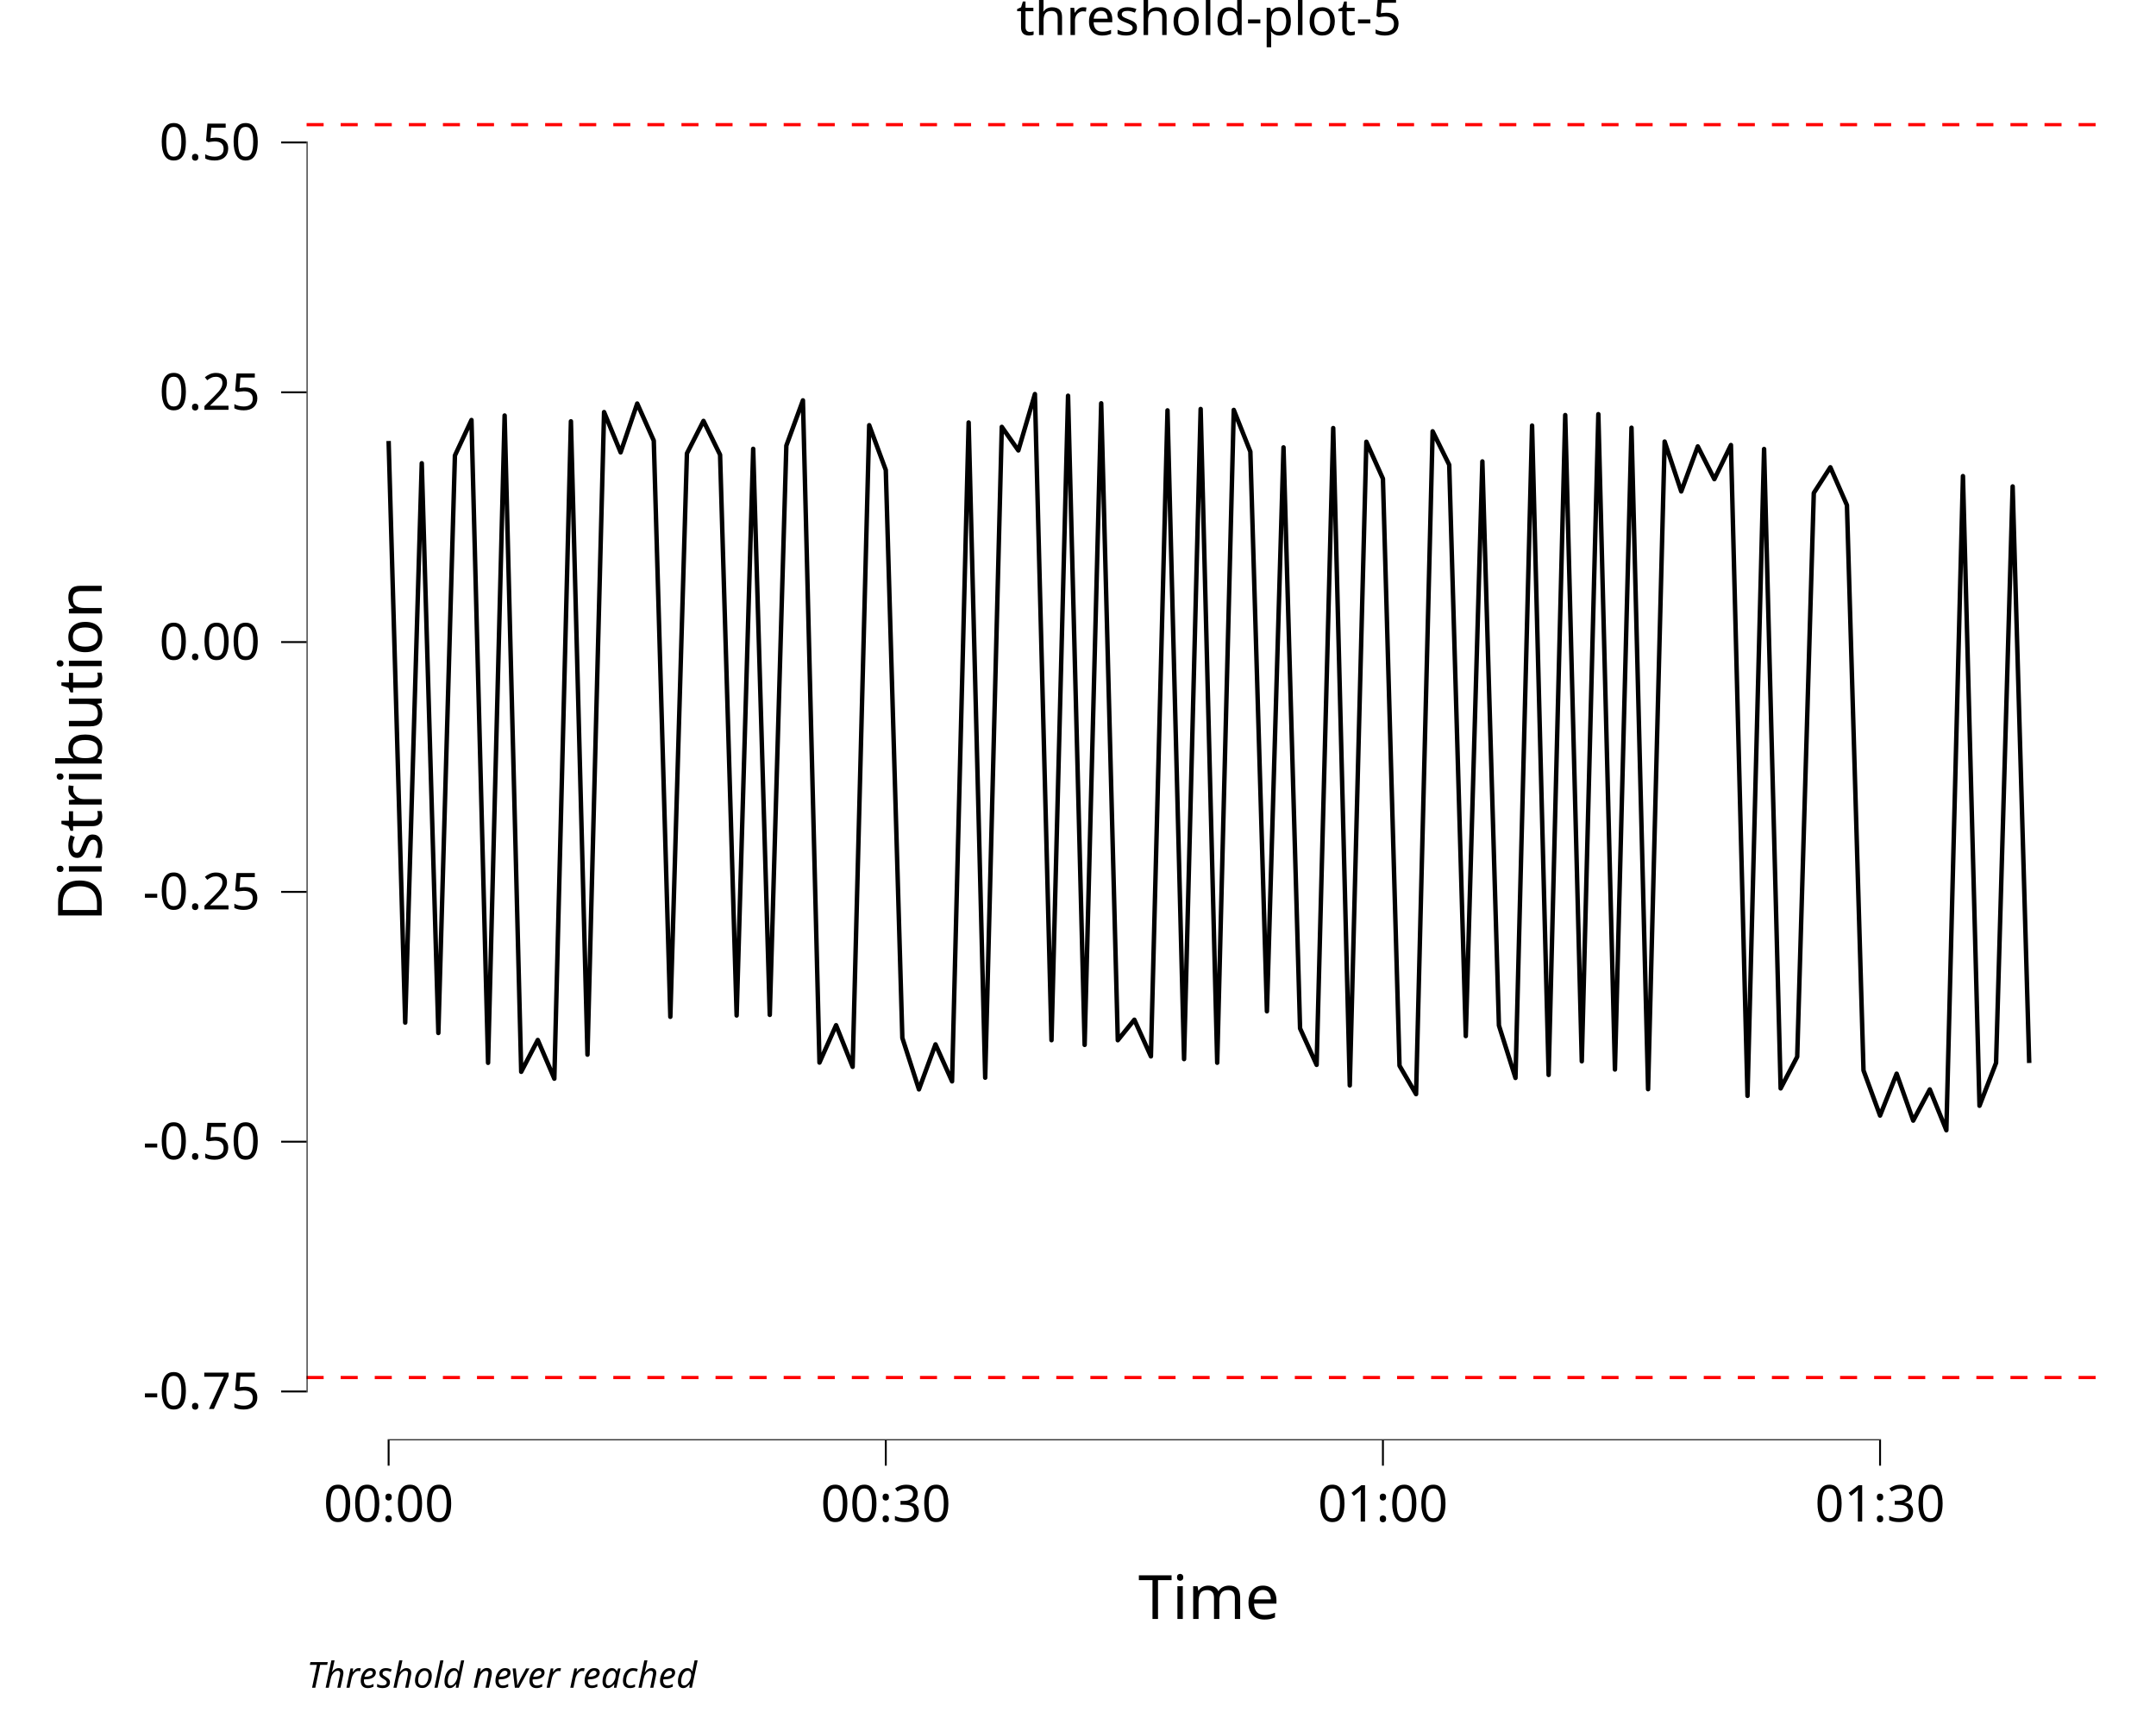
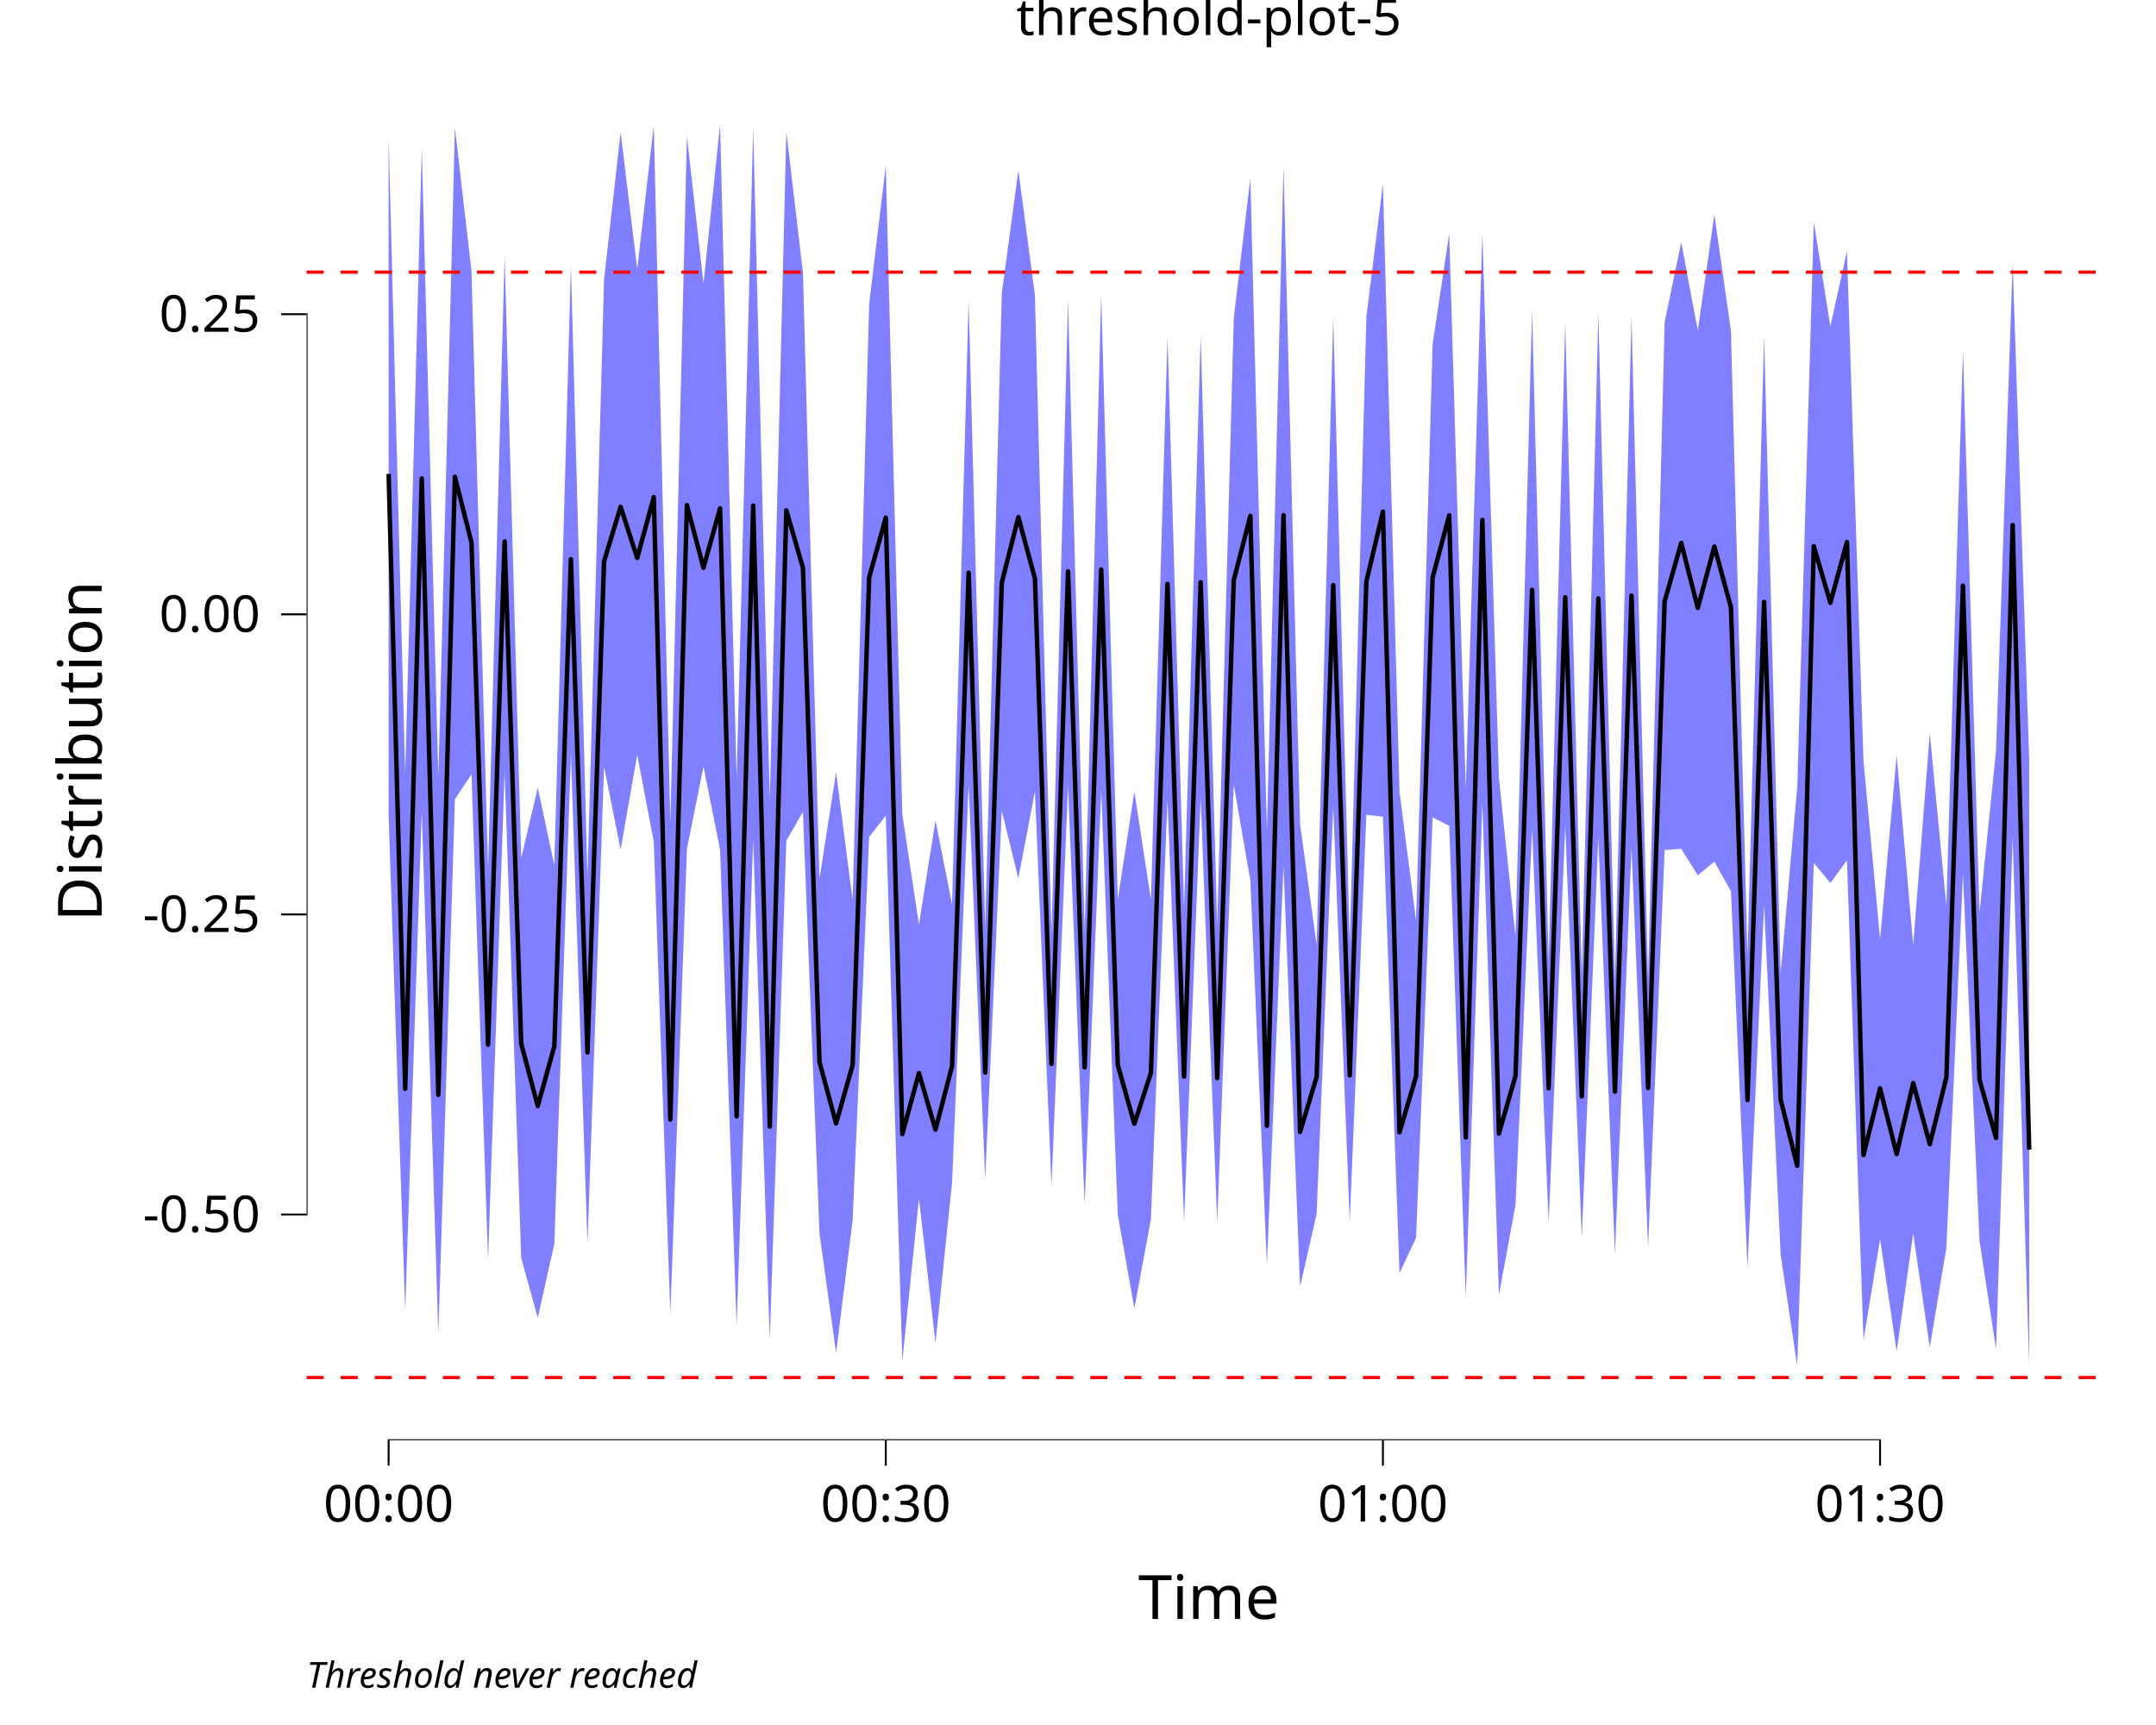
<svg xmlns="http://www.w3.org/2000/svg" class="svglite" data-engine-version="2.0" width="720.00pt" height="576.00pt" viewBox="0 0 720.00 576.00">
  <defs>
    <style type="text/css">
    .svglite line, .svglite polyline, .svglite polygon, .svglite path, .svglite rect, .svglite circle {
      fill: none;
      stroke: #000000;
      stroke-linecap: round;
      stroke-linejoin: round;
      stroke-miterlimit: 10.00;
    }
  </style>
  </defs>
  <rect width="100%" height="100%" style="stroke: none; fill: #FFFFFF;" />
  <defs>
    <clipPath id="cpMC4wMHw3MjAuMDB8MC4wMHw1NzYuMDA=">
      <rect x="0.00" y="0.00" width="720.00" height="576.00" />
    </clipPath>
  </defs>
  <g clip-path="url(#cpMC4wMHw3MjAuMDB8MC4wMHw1NzYuMDA=)">
    <rect x="0.00" y="0.00" width="720.00" height="576.00" style="stroke-width: 10.67; stroke: none;" />
  </g>
  <defs>
    <clipPath id="cpMTAyLjM5fDcwNS4wNnwyMC43MXw0ODAuOTA=">
      <rect x="102.39" y="20.71" width="602.67" height="460.19" />
    </clipPath>
  </defs>
  <g clip-path="url(#cpMTAyLjM5fDcwNS4wNnwyMC43MXw0ODAuOTA=)">
    <rect x="102.39" y="20.71" width="602.67" height="460.19" style="stroke-width: 10.67; stroke: none;" />
-     <polygon points="129.78,147.25 135.32,341.46 140.85,154.69 146.39,344.92 151.92,152.11 157.45,140.25 162.99,354.89 168.52,138.75 174.06,357.89 179.59,347.27 185.12,360.18 190.66,140.69 196.19,352.16 201.73,137.60 207.26,151.05 212.80,134.75 218.33,147.14 223.86,339.52 229.40,151.40 234.93,140.55 240.47,151.86 246.00,339.08 251.53,149.87 257.07,338.88 262.60,148.81 268.14,133.69 273.67,354.81 279.21,342.33 284.74,356.23 290.27,141.98 295.81,156.96 301.34,346.58 306.88,363.76 312.41,348.73 317.94,361.08 323.48,141.07 329.01,359.85 334.55,142.54 340.08,150.40 345.61,131.58 351.15,347.33 356.68,132.14 362.22,348.90 367.75,134.67 373.29,347.34 378.82,340.50 384.35,352.74 389.89,137.03 395.42,353.64 400.96,136.57 406.49,354.86 412.02,136.88 417.56,150.82 423.09,337.68 428.63,149.38 434.16,343.40 439.69,355.57 445.23,142.94 450.76,362.43 456.30,147.51 461.83,159.84 467.37,355.85 472.90,365.35 478.43,144.02 483.97,155.22 489.50,345.96 495.04,154.08 500.57,342.42 506.10,359.94 511.64,142.11 517.17,358.93 522.71,138.60 528.24,354.38 533.77,138.30 539.31,357.12 544.84,142.83 550.38,363.69 555.91,147.44 561.45,164.10 566.98,149.06 572.51,159.99 578.05,148.60 583.58,365.92 589.12,149.93 594.65,363.43 600.18,352.86 605.72,164.61 611.25,156.03 616.79,168.69 622.32,357.42 627.85,372.50 633.39,358.52 638.92,374.19 644.46,363.77 649.99,377.40 655.53,158.98 661.06,369.23 666.59,354.91 672.13,162.43 677.66,354.95 677.66,354.95 672.13,162.43 666.59,354.91 661.06,369.23 655.53,158.98 649.99,377.40 644.46,363.77 638.92,374.19 633.39,358.52 627.85,372.50 622.32,357.42 616.79,168.69 611.25,156.03 605.72,164.61 600.18,352.86 594.65,363.43 589.12,149.93 583.58,365.92 578.05,148.60 572.51,159.99 566.98,149.06 561.45,164.10 555.91,147.44 550.38,363.69 544.84,142.83 539.31,357.12 533.77,138.30 528.24,354.38 522.71,138.60 517.17,358.93 511.64,142.11 506.10,359.94 500.57,342.42 495.04,154.08 489.50,345.96 483.97,155.22 478.43,144.02 472.90,365.35 467.37,355.85 461.83,159.84 456.30,147.51 450.76,362.43 445.23,142.94 439.69,355.57 434.16,343.40 428.63,149.38 423.09,337.68 417.56,150.82 412.02,136.88 406.49,354.86 400.96,136.57 395.42,353.64 389.89,137.03 384.35,352.74 378.82,340.50 373.29,347.34 367.75,134.67 362.22,348.90 356.68,132.14 351.15,347.33 345.61,131.58 340.08,150.40 334.55,142.54 329.01,359.85 323.48,141.07 317.94,361.08 312.41,348.73 306.88,363.76 301.34,346.58 295.81,156.96 290.27,141.98 284.74,356.23 279.21,342.33 273.67,354.81 268.14,133.69 262.60,148.81 257.07,338.88 251.53,149.87 246.00,339.08 240.47,151.86 234.93,140.55 229.40,151.40 223.86,339.52 218.33,147.14 212.80,134.75 207.26,151.05 201.73,137.60 196.19,352.16 190.66,140.69 185.12,360.18 179.59,347.27 174.06,357.89 168.52,138.75 162.99,354.89 157.45,140.25 151.92,152.11 146.39,344.92 140.85,154.69 135.32,341.46 129.78,147.25 " style="stroke-width: 0.00; stroke: none; fill: #0000FF; fill-opacity: 0.50;" />
-     <polyline points="129.78,147.25 135.32,341.46 140.85,154.69 146.39,344.92 151.92,152.11 157.45,140.25 162.99,354.89 168.52,138.75 174.06,357.89 179.59,347.27 185.12,360.18 190.66,140.69 196.19,352.16 201.73,137.60 207.26,151.05 212.80,134.75 218.33,147.14 223.86,339.52 229.40,151.40 234.93,140.55 240.47,151.86 246.00,339.08 251.53,149.87 257.07,338.88 262.60,148.81 268.14,133.69 273.67,354.81 279.21,342.33 284.74,356.23 290.27,141.98 295.81,156.96 301.34,346.58 306.88,363.76 312.41,348.73 317.94,361.08 323.48,141.07 329.01,359.85 334.55,142.54 340.08,150.40 345.61,131.58 351.15,347.33 356.68,132.14 362.22,348.90 367.75,134.67 373.29,347.34 378.82,340.50 384.35,352.74 389.89,137.03 395.42,353.64 400.96,136.57 406.49,354.86 412.02,136.88 417.56,150.82 423.09,337.68 428.63,149.38 434.16,343.40 439.69,355.57 445.23,142.94 450.76,362.43 456.30,147.51 461.83,159.84 467.37,355.85 472.90,365.35 478.43,144.02 483.97,155.22 489.50,345.96 495.04,154.08 500.57,342.42 506.10,359.94 511.64,142.11 517.17,358.93 522.71,138.60 528.24,354.38 533.77,138.30 539.31,357.12 544.84,142.83 550.38,363.69 555.91,147.44 561.45,164.10 566.98,149.06 572.51,159.99 578.05,148.60 583.58,365.92 589.12,149.93 594.65,363.43 600.18,352.86 605.72,164.61 611.25,156.03 616.79,168.69 622.32,357.42 627.85,372.50 633.39,358.52 638.92,374.19 644.46,363.77 649.99,377.40 655.53,158.98 661.06,369.23 666.59,354.91 672.13,162.43 677.66,354.95 " style="stroke-width: 1.07; stroke: none;" />
-     <polyline points="677.66,354.95 672.13,162.43 666.59,354.91 661.06,369.23 655.53,158.98 649.99,377.40 644.46,363.77 638.92,374.19 633.39,358.52 627.85,372.50 622.32,357.42 616.79,168.69 611.25,156.03 605.72,164.61 600.18,352.86 594.65,363.43 589.12,149.93 583.58,365.92 578.05,148.60 572.51,159.99 566.98,149.06 561.45,164.10 555.91,147.44 550.38,363.69 544.84,142.83 539.31,357.12 533.77,138.30 528.24,354.38 522.71,138.60 517.17,358.93 511.64,142.11 506.10,359.94 500.57,342.42 495.04,154.08 489.50,345.96 483.97,155.22 478.43,144.02 472.90,365.35 467.37,355.85 461.83,159.84 456.30,147.51 450.76,362.43 445.23,142.94 439.69,355.57 434.16,343.40 428.63,149.38 423.09,337.68 417.56,150.82 412.02,136.88 406.49,354.86 400.96,136.57 395.42,353.64 389.89,137.03 384.35,352.74 378.82,340.50 373.29,347.34 367.75,134.67 362.22,348.90 356.68,132.14 351.15,347.33 345.61,131.58 340.08,150.40 334.55,142.54 329.01,359.85 323.48,141.07 317.94,361.08 312.41,348.73 306.88,363.76 301.34,346.58 295.81,156.96 290.27,141.98 284.74,356.23 279.21,342.33 273.67,354.81 268.14,133.69 262.60,148.81 257.07,338.88 251.53,149.87 246.00,339.08 240.47,151.86 234.93,140.55 229.40,151.40 223.86,339.52 218.33,147.14 212.80,134.75 207.26,151.05 201.73,137.60 196.19,352.16 190.66,140.69 185.12,360.18 179.59,347.27 174.06,357.89 168.52,138.75 162.99,354.89 157.45,140.25 151.92,152.11 146.39,344.92 140.85,154.69 135.32,341.46 129.78,147.25 " style="stroke-width: 1.07; stroke: none;" />
-     <polyline points="129.78,147.25 135.32,341.46 140.85,154.69 146.39,344.92 151.92,152.11 157.45,140.25 162.99,354.89 168.52,138.75 174.06,357.89 179.59,347.27 185.12,360.18 190.66,140.69 196.19,352.16 201.73,137.60 207.26,151.05 212.80,134.75 218.33,147.14 223.86,339.52 229.40,151.40 234.93,140.55 240.47,151.86 246.00,339.08 251.53,149.87 257.07,338.88 262.60,148.81 268.14,133.69 273.67,354.81 279.21,342.33 284.74,356.23 290.27,141.98 295.81,156.96 301.34,346.58 306.88,363.76 312.41,348.73 317.94,361.08 323.48,141.07 329.01,359.85 334.55,142.54 340.08,150.40 345.61,131.58 351.15,347.33 356.68,132.14 362.22,348.90 367.75,134.67 373.29,347.34 378.82,340.50 384.35,352.74 389.89,137.03 395.42,353.64 400.96,136.57 406.49,354.86 412.02,136.88 417.56,150.82 423.09,337.68 428.63,149.38 434.16,343.40 439.69,355.57 445.23,142.94 450.76,362.43 456.30,147.51 461.83,159.84 467.37,355.85 472.90,365.35 478.43,144.02 483.97,155.22 489.50,345.96 495.04,154.08 500.57,342.42 506.10,359.94 511.64,142.11 517.17,358.93 522.71,138.60 528.24,354.38 533.77,138.30 539.31,357.12 544.84,142.83 550.38,363.69 555.91,147.44 561.45,164.10 566.98,149.06 572.51,159.99 578.05,148.60 583.58,365.92 589.12,149.93 594.65,363.43 600.18,352.86 605.72,164.61 611.25,156.03 616.79,168.69 622.32,357.42 627.85,372.50 633.39,358.52 638.92,374.19 644.46,363.77 649.99,377.40 655.53,158.98 661.06,369.23 666.59,354.91 672.13,162.43 677.66,354.95 " style="stroke-width: 1.49; stroke-linecap: butt;" />
-     <line x1="102.39" y1="41.63" x2="705.06" y2="41.63" style="stroke-width: 1.07; stroke: #FF0000; stroke-dasharray: 5.69,5.69; stroke-linecap: butt;" />
+     <polygon points="129.78,45.68 135.32,258.52 140.85,49.47 146.39,259.56 151.92,42.61 157.45,90.50 162.99,289.93 168.52,85.45 174.06,286.54 179.59,263.00 185.12,288.91 190.66,88.50 196.19,292.72 201.73,93.26 207.26,44.17 212.80,89.87 218.33,41.94 223.86,274.48 229.40,45.51 234.93,94.72 240.47,41.63 246.00,260.19 251.53,42.60 257.07,266.86 262.60,43.98 268.14,90.97 273.67,293.45 279.21,257.87 284.74,300.58 290.27,101.38 295.81,55.32 301.34,271.94 306.88,308.69 312.41,273.99 317.94,302.06 323.48,100.40 329.01,309.67 334.55,97.96 340.08,56.91 345.61,98.52 351.15,311.90 356.68,100.30 362.22,310.78 367.75,98.30 373.29,300.28 378.82,264.32 384.35,300.39 389.89,112.44 395.42,302.93 400.96,111.87 406.49,308.94 412.02,106.25 417.56,59.41 423.09,277.39 428.63,55.55 434.16,275.10 439.69,315.53 445.23,106.16 450.76,315.34 456.30,105.77 461.83,61.44 467.37,264.35 472.90,307.43 478.43,114.89 483.97,78.03 489.50,263.62 495.04,77.69 500.57,259.72 506.10,312.72 511.64,103.59 517.17,320.79 522.71,107.79 528.24,325.70 533.77,104.49 539.31,327.10 544.84,105.94 550.38,326.66 555.91,107.58 561.45,80.89 566.98,110.35 572.51,71.72 578.05,110.43 583.58,319.12 589.12,112.35 594.65,324.92 600.18,263.05 605.72,74.06 611.25,109.02 616.79,83.91 622.32,254.06 627.85,313.58 633.39,252.25 638.92,315.64 644.46,244.87 649.99,302.50 655.53,116.92 661.06,304.74 666.59,250.51 672.13,87.74 677.66,253.63 677.66,455.92 672.13,279.84 666.59,450.52 661.06,414.40 655.53,291.86 649.99,416.66 644.46,449.93 638.92,411.89 633.39,451.27 627.85,413.77 622.32,447.48 616.79,287.31 611.25,294.84 605.72,288.14 600.18,456.02 594.65,419.03 589.12,302.12 583.58,423.33 578.05,297.59 572.51,287.71 566.98,292.28 561.45,283.43 555.91,283.82 550.38,416.47 544.84,283.16 539.31,418.88 533.77,279.73 528.24,413.21 522.71,275.98 517.17,408.33 511.64,276.70 506.10,402.48 500.57,432.32 495.04,268.22 489.50,433.11 483.97,275.75 478.43,272.92 472.90,413.30 467.37,425.10 461.83,272.69 456.30,272.06 450.76,407.97 445.23,269.28 439.69,405.33 434.16,429.60 428.63,289.03 423.09,422.24 417.56,294.01 412.02,261.97 406.49,408.29 400.96,266.71 395.42,407.92 389.89,267.09 384.35,407.09 378.82,436.91 373.29,405.61 367.75,263.91 362.22,402.29 356.68,262.57 351.15,395.91 345.61,264.23 340.08,293.33 334.55,270.75 329.01,393.70 323.48,262.16 317.94,394.91 312.41,448.31 306.88,400.13 301.34,454.42 295.81,272.39 290.27,279.41 284.74,407.40 279.21,451.76 273.67,411.86 268.14,271.09 262.60,280.73 257.07,447.51 251.53,280.23 246.00,442.73 240.47,283.67 234.93,255.96 229.40,283.47 223.86,438.89 218.33,281.10 212.80,251.99 207.26,283.70 201.73,256.05 196.19,415.38 190.66,252.05 185.12,415.35 179.59,440.01 174.06,420.04 168.52,257.73 162.99,420.70 157.45,258.56 151.92,266.86 146.39,445.44 140.85,271.08 135.32,437.69 129.78,272.57 " style="stroke-width: 0.00; stroke: none; stroke-linecap: butt; fill: #0000FF; fill-opacity: 0.50;" />
+     <polyline points="129.78,45.68 135.32,258.52 140.85,49.47 146.39,259.56 151.92,42.61 157.45,90.50 162.99,289.93 168.52,85.45 174.06,286.54 179.59,263.00 185.12,288.91 190.66,88.50 196.19,292.72 201.73,93.26 207.26,44.17 212.80,89.87 218.33,41.94 223.86,274.48 229.40,45.51 234.93,94.72 240.47,41.63 246.00,260.19 251.53,42.60 257.07,266.86 262.60,43.98 268.14,90.97 273.67,293.45 279.21,257.87 284.74,300.58 290.27,101.38 295.81,55.32 301.34,271.94 306.88,308.69 312.41,273.99 317.94,302.06 323.48,100.40 329.01,309.67 334.55,97.96 340.08,56.91 345.61,98.52 351.15,311.90 356.68,100.30 362.22,310.78 367.75,98.30 373.29,300.28 378.82,264.32 384.35,300.39 389.89,112.44 395.42,302.93 400.96,111.87 406.49,308.94 412.02,106.25 417.56,59.41 423.09,277.39 428.63,55.55 434.16,275.10 439.69,315.53 445.23,106.16 450.76,315.34 456.30,105.77 461.83,61.44 467.37,264.35 472.90,307.43 478.43,114.89 483.97,78.03 489.50,263.62 495.04,77.69 500.57,259.72 506.10,312.72 511.64,103.59 517.17,320.79 522.71,107.79 528.24,325.70 533.77,104.49 539.31,327.10 544.84,105.94 550.38,326.66 555.91,107.58 561.45,80.89 566.98,110.35 572.51,71.72 578.05,110.43 583.58,319.12 589.12,112.35 594.65,324.92 600.18,263.05 605.72,74.06 611.25,109.02 616.79,83.91 622.32,254.06 627.85,313.58 633.39,252.25 638.92,315.64 644.46,244.87 649.99,302.50 655.53,116.92 661.06,304.74 666.59,250.51 672.13,87.74 677.66,253.63 " style="stroke-width: 1.07; stroke: none; stroke-linecap: butt;" />
+     <polyline points="677.66,455.92 672.13,279.84 666.59,450.52 661.06,414.40 655.53,291.86 649.99,416.66 644.46,449.93 638.92,411.89 633.39,451.27 627.85,413.77 622.32,447.48 616.79,287.31 611.25,294.84 605.72,288.14 600.18,456.02 594.65,419.03 589.12,302.12 583.58,423.33 578.05,297.59 572.51,287.71 566.98,292.28 561.45,283.43 555.91,283.82 550.38,416.47 544.84,283.16 539.31,418.88 533.77,279.73 528.24,413.21 522.71,275.98 517.17,408.33 511.64,276.70 506.10,402.48 500.57,432.32 495.04,268.22 489.50,433.11 483.97,275.75 478.43,272.92 472.90,413.30 467.37,425.10 461.83,272.69 456.30,272.06 450.76,407.97 445.23,269.28 439.69,405.33 434.16,429.60 428.63,289.03 423.09,422.24 417.56,294.01 412.02,261.97 406.49,408.29 400.96,266.71 395.42,407.92 389.89,267.09 384.35,407.09 378.82,436.91 373.29,405.61 367.75,263.91 362.22,402.29 356.68,262.57 351.15,395.91 345.61,264.23 340.08,293.33 334.55,270.75 329.01,393.70 323.48,262.16 317.94,394.91 312.41,448.31 306.88,400.13 301.34,454.42 295.81,272.39 290.27,279.41 284.74,407.40 279.21,451.76 273.67,411.86 268.14,271.09 262.60,280.73 257.07,447.51 251.53,280.23 246.00,442.73 240.47,283.67 234.93,255.96 229.40,283.47 223.86,438.89 218.33,281.10 212.80,251.99 207.26,283.70 201.73,256.05 196.19,415.38 190.66,252.05 185.12,415.35 179.59,440.01 174.06,420.04 168.52,257.73 162.99,420.70 157.45,258.56 151.92,266.86 146.39,445.44 140.85,271.08 135.32,437.69 129.78,272.57 " style="stroke-width: 1.07; stroke: none; stroke-linecap: butt;" />
+     <polyline points="129.78,158.26 135.32,363.55 140.85,159.76 146.39,365.56 151.92,159.19 157.45,181.17 162.99,348.83 168.52,180.80 174.06,348.49 179.59,369.30 185.12,349.37 190.66,186.73 196.19,351.44 201.73,187.43 207.26,169.23 212.80,186.32 218.33,166.01 223.86,373.82 229.40,168.67 234.93,189.60 240.47,169.72 246.00,372.74 251.53,168.83 257.07,376.16 262.60,170.40 268.14,189.59 273.67,354.60 279.21,375.13 284.74,355.60 290.27,192.74 295.81,172.85 301.34,378.68 306.88,358.32 312.41,377.20 317.94,356.01 323.48,191.25 329.01,358.13 334.55,194.58 340.08,172.65 345.61,193.17 351.15,355.26 356.68,190.81 362.22,356.41 367.75,190.16 373.29,355.63 378.82,375.27 384.35,358.24 389.89,195.00 395.42,359.50 400.96,194.41 406.49,359.99 412.02,193.70 417.56,172.27 423.09,375.92 428.63,172.03 434.16,377.98 439.69,359.60 445.23,195.37 450.76,359.11 456.30,194.22 461.83,170.82 467.37,378.08 472.90,359.38 478.43,192.82 483.97,172.06 489.50,379.83 495.04,173.64 500.57,378.50 506.10,359.26 511.64,196.98 517.17,363.40 522.71,199.42 528.24,366.11 533.77,199.82 539.31,364.52 544.84,198.88 550.38,363.28 555.91,200.82 561.45,181.28 566.98,203.01 572.51,182.50 578.05,202.75 583.58,367.33 589.12,200.99 594.65,367.16 600.18,389.27 605.72,182.41 611.25,201.28 616.79,181.00 622.32,385.68 627.85,363.41 633.39,385.34 638.92,361.66 644.46,382.06 649.99,359.79 655.53,195.56 661.06,360.56 666.59,379.99 672.13,175.31 677.66,383.87 " style="stroke-width: 1.49; stroke-linecap: butt;" />
+     <line x1="102.39" y1="90.87" x2="705.06" y2="90.87" style="stroke-width: 1.07; stroke: #FF0000; stroke-dasharray: 5.69,5.69; stroke-linecap: butt;" />
    <line x1="102.39" y1="459.98" x2="705.06" y2="459.98" style="stroke-width: 1.07; stroke: #FF0000; stroke-dasharray: 5.69,5.69; stroke-linecap: butt;" />
    <line x1="129.46" y1="480.90" x2="628.17" y2="480.90" style="stroke-width: 0.64; stroke-linecap: butt;" />
-     <line x1="102.39" y1="464.95" x2="102.39" y2="47.26" style="stroke-width: 0.64; stroke-linecap: butt;" />
+     <line x1="102.39" y1="405.87" x2="102.39" y2="104.61" style="stroke-width: 0.64; stroke-linecap: butt;" />
    <rect x="102.39" y="20.71" width="602.67" height="460.19" style="stroke-width: 0.00; stroke: none;" />
  </g>
  <g clip-path="url(#cpMC4wMHw3MjAuMDB8MC4wMHw1NzYuMDA=)">
-     <polyline points="102.39,480.90 102.39,20.71 " style="stroke-width: 0.00; stroke: none; stroke-linecap: butt;" />
-     <text x="86.91" y="470.48" text-anchor="end" style="font-size: 17.00px; font-family: sans;" textLength="38.75px" lengthAdjust="spacingAndGlyphs">-0.75</text>
-     <text x="86.91" y="387.07" text-anchor="end" style="font-size: 17.00px; font-family: sans;" textLength="38.75px" lengthAdjust="spacingAndGlyphs">-0.50</text>
-     <text x="86.91" y="303.66" text-anchor="end" style="font-size: 17.00px; font-family: sans;" textLength="38.75px" lengthAdjust="spacingAndGlyphs">-0.25</text>
-     <text x="86.91" y="220.25" text-anchor="end" style="font-size: 17.00px; font-family: sans;" textLength="33.09px" lengthAdjust="spacingAndGlyphs">0.00</text>
-     <text x="86.91" y="136.84" text-anchor="end" style="font-size: 17.00px; font-family: sans;" textLength="33.09px" lengthAdjust="spacingAndGlyphs">0.25</text>
-     <text x="86.91" y="53.42" text-anchor="end" style="font-size: 17.00px; font-family: sans;" textLength="33.09px" lengthAdjust="spacingAndGlyphs">0.50</text>
-     <polyline points="93.89,464.63 102.39,464.63 " style="stroke-width: 0.64; stroke-linecap: butt;" />
-     <polyline points="93.89,381.22 102.39,381.22 " style="stroke-width: 0.64; stroke-linecap: butt;" />
-     <polyline points="93.89,297.81 102.39,297.81 " style="stroke-width: 0.64; stroke-linecap: butt;" />
-     <polyline points="93.89,214.40 102.39,214.40 " style="stroke-width: 0.64; stroke-linecap: butt;" />
-     <polyline points="93.89,130.99 102.39,130.99 " style="stroke-width: 0.64; stroke-linecap: butt;" />
-     <polyline points="93.89,47.57 102.39,47.57 " style="stroke-width: 0.64; stroke-linecap: butt;" />
-     <polyline points="102.39,480.90 705.06,480.90 " style="stroke-width: 0.00; stroke: none; stroke-linecap: butt;" />
+     <polyline points="102.39,480.90 102.39,20.71 " style="stroke-width: 0.00; stroke: none; stroke-linecap: square;" />
+     <text x="86.91" y="411.40" text-anchor="end" style="font-size: 17.00px; font-family: sans;" textLength="38.75px" lengthAdjust="spacingAndGlyphs">-0.50</text>
+     <text x="86.91" y="311.19" text-anchor="end" style="font-size: 17.00px; font-family: sans;" textLength="38.75px" lengthAdjust="spacingAndGlyphs">-0.25</text>
+     <text x="86.91" y="210.98" text-anchor="end" style="font-size: 17.00px; font-family: sans;" textLength="33.09px" lengthAdjust="spacingAndGlyphs">0.00</text>
+     <text x="86.91" y="110.77" text-anchor="end" style="font-size: 17.00px; font-family: sans;" textLength="33.09px" lengthAdjust="spacingAndGlyphs">0.25</text>
+     <polyline points="93.89,405.55 102.39,405.55 " style="stroke-width: 0.64; stroke-linecap: butt;" />
+     <polyline points="93.89,305.34 102.39,305.34 " style="stroke-width: 0.64; stroke-linecap: butt;" />
+     <polyline points="93.89,205.13 102.39,205.13 " style="stroke-width: 0.64; stroke-linecap: butt;" />
+     <polyline points="93.89,104.92 102.39,104.92 " style="stroke-width: 0.64; stroke-linecap: butt;" />
+     <polyline points="102.39,480.90 705.06,480.90 " style="stroke-width: 0.00; stroke: none; stroke-linecap: square;" />
    <polyline points="129.78,489.41 129.78,480.90 " style="stroke-width: 0.64; stroke-linecap: butt;" />
    <polyline points="295.81,489.41 295.81,480.90 " style="stroke-width: 0.64; stroke-linecap: butt;" />
    <polyline points="461.83,489.41 461.83,480.90 " style="stroke-width: 0.64; stroke-linecap: butt;" />
    <polyline points="627.85,489.41 627.85,480.90 " style="stroke-width: 0.64; stroke-linecap: butt;" />
    <text x="129.78" y="508.08" text-anchor="middle" style="font-size: 17.00px; font-family: sans;" textLength="42.54px" lengthAdjust="spacingAndGlyphs">00:00</text>
    <text x="295.81" y="508.08" text-anchor="middle" style="font-size: 17.00px; font-family: sans;" textLength="42.54px" lengthAdjust="spacingAndGlyphs">00:30</text>
    <text x="461.83" y="508.08" text-anchor="middle" style="font-size: 17.00px; font-family: sans;" textLength="42.54px" lengthAdjust="spacingAndGlyphs">01:00</text>
    <text x="627.85" y="508.08" text-anchor="middle" style="font-size: 17.00px; font-family: sans;" textLength="42.54px" lengthAdjust="spacingAndGlyphs">01:30</text>
    <text x="403.72" y="540.59" text-anchor="middle" style="font-size: 20.40px; font-family: sans;" textLength="45.34px" lengthAdjust="spacingAndGlyphs">Time</text>
    <text transform="translate(33.96,250.81) rotate(-90)" text-anchor="middle" style="font-size: 20.40px; font-family: sans;" textLength="102.04px" lengthAdjust="spacingAndGlyphs">Distribution</text>
    <text x="403.72" y="11.70" text-anchor="middle" style="font-size: 17.00px; font-family: sans;" textLength="118.13px" lengthAdjust="spacingAndGlyphs">threshold-plot-5</text>
    <text x="102.39" y="563.55" style="font-size: 12.00px; font-style: italic; font-family: sans;" textLength="133.43px" lengthAdjust="spacingAndGlyphs">Threshold never reached</text>
  </g>
</svg>
